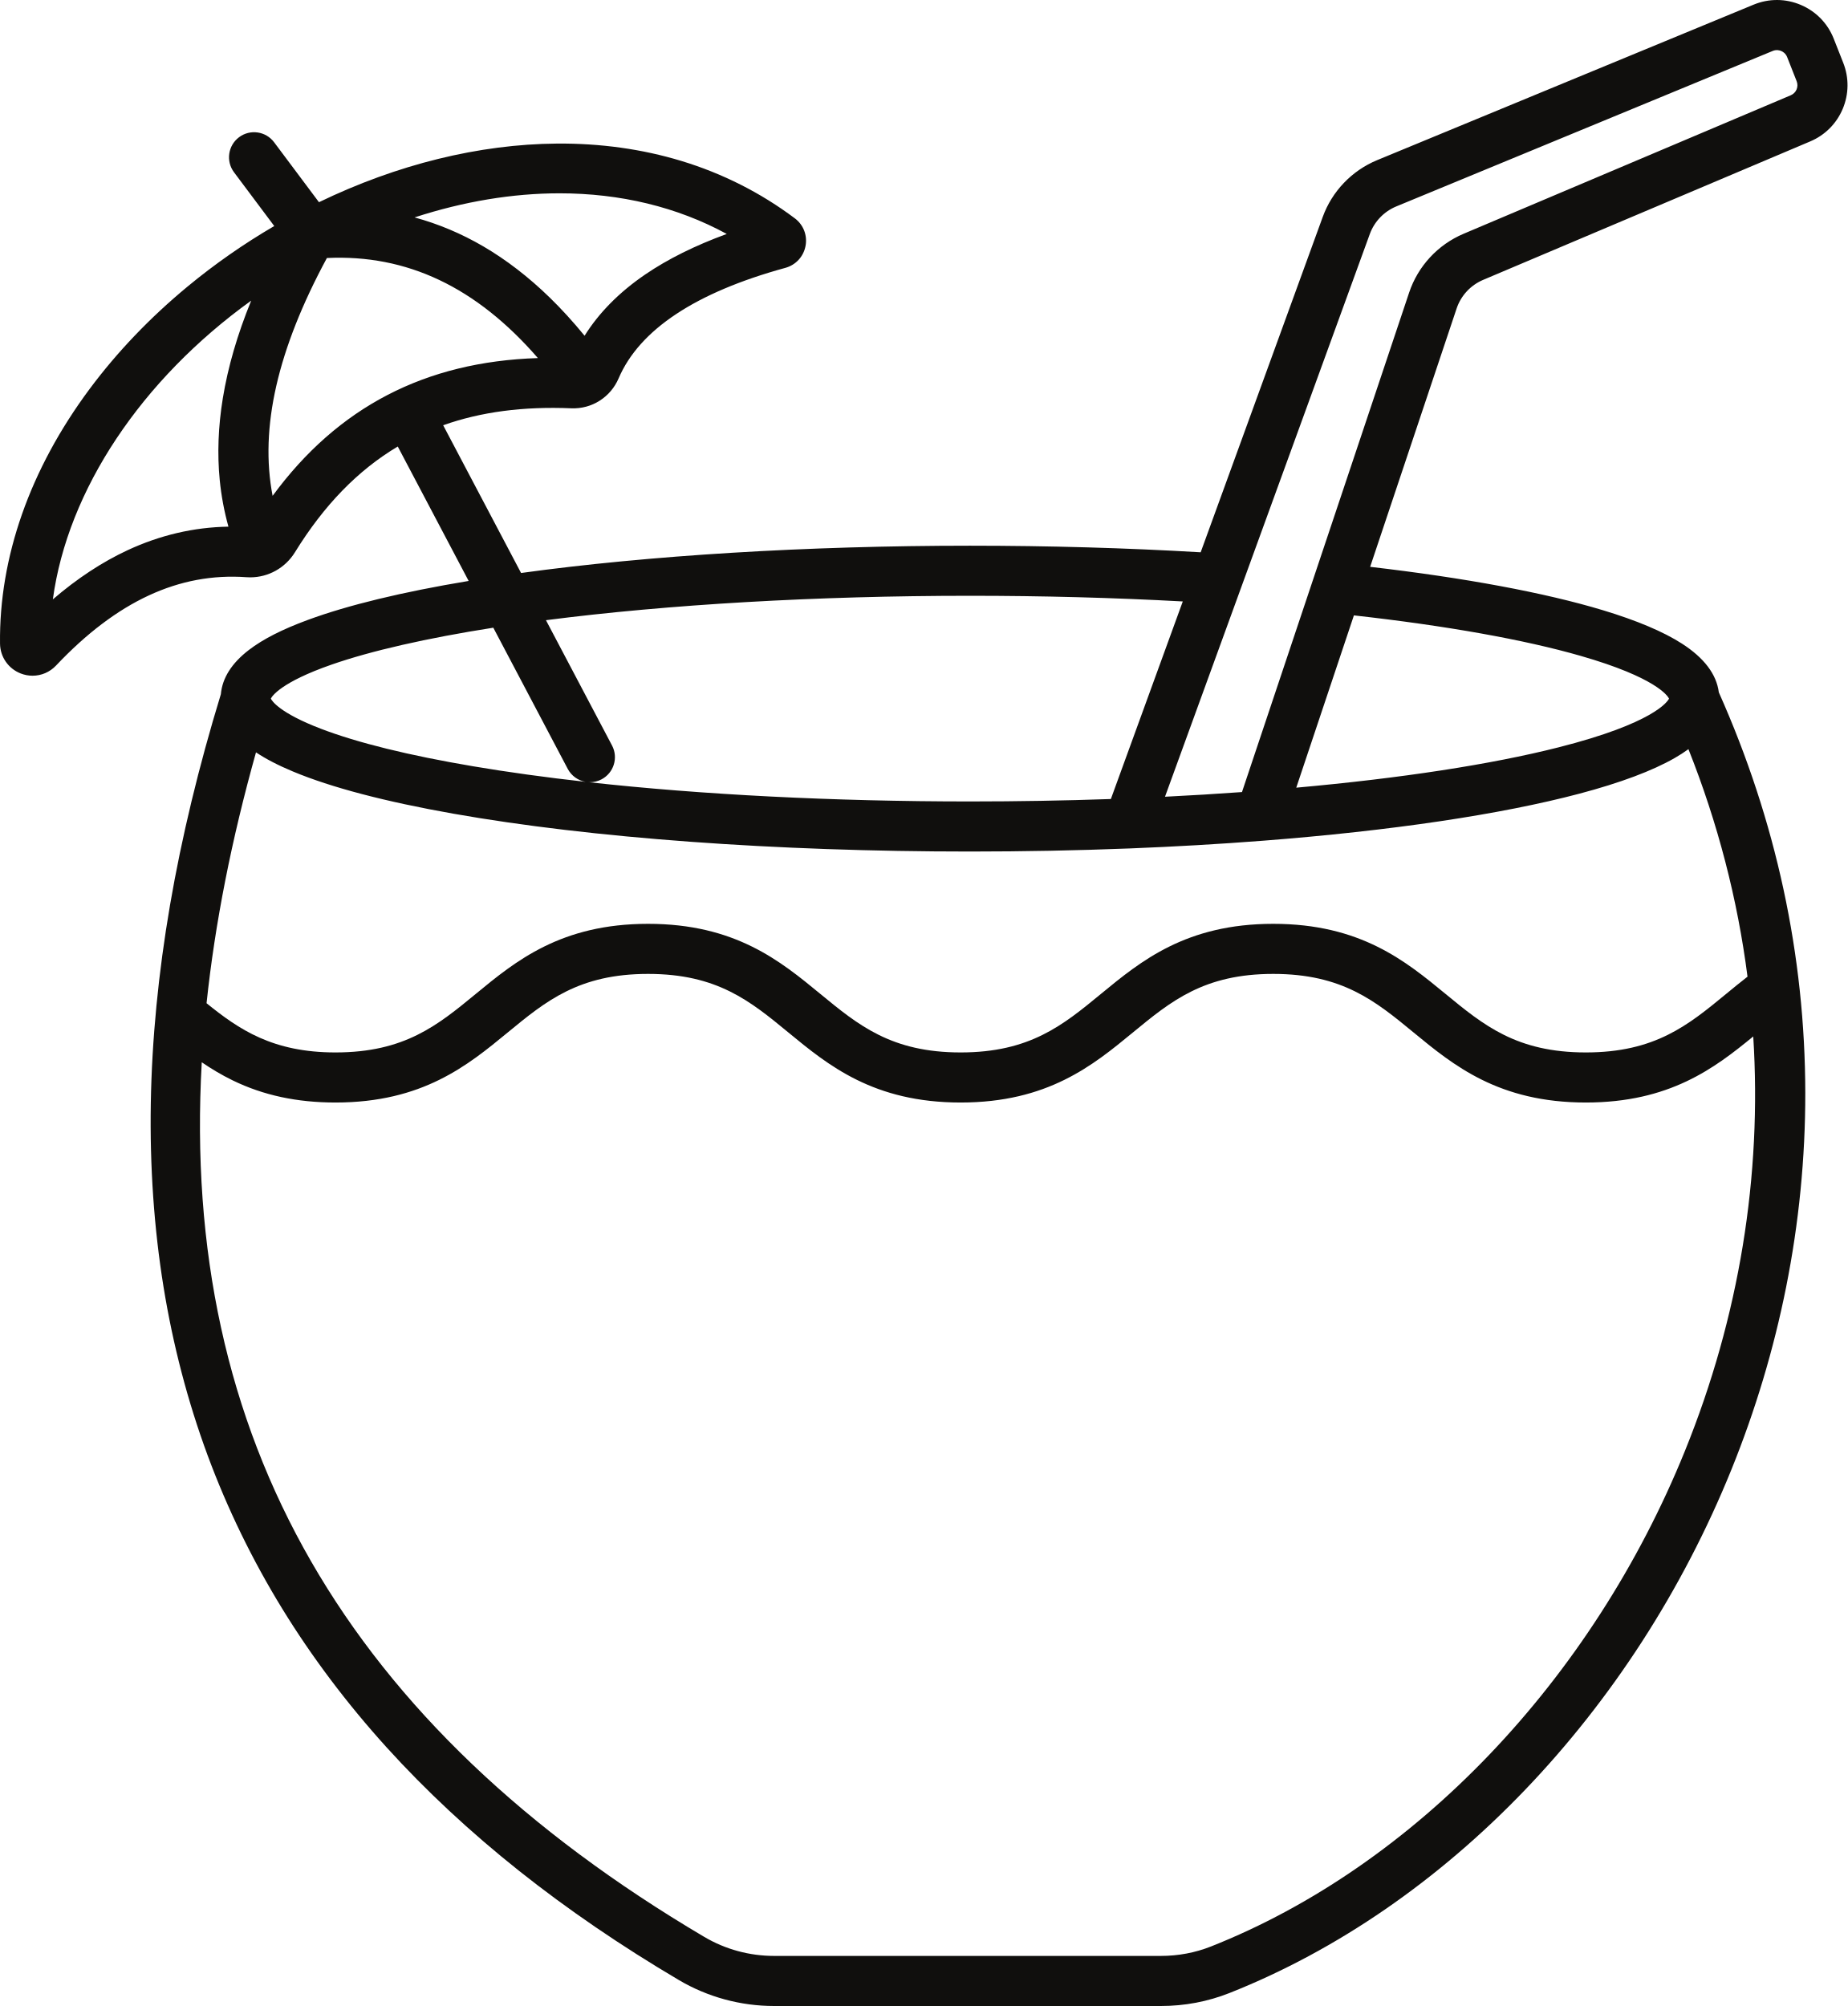
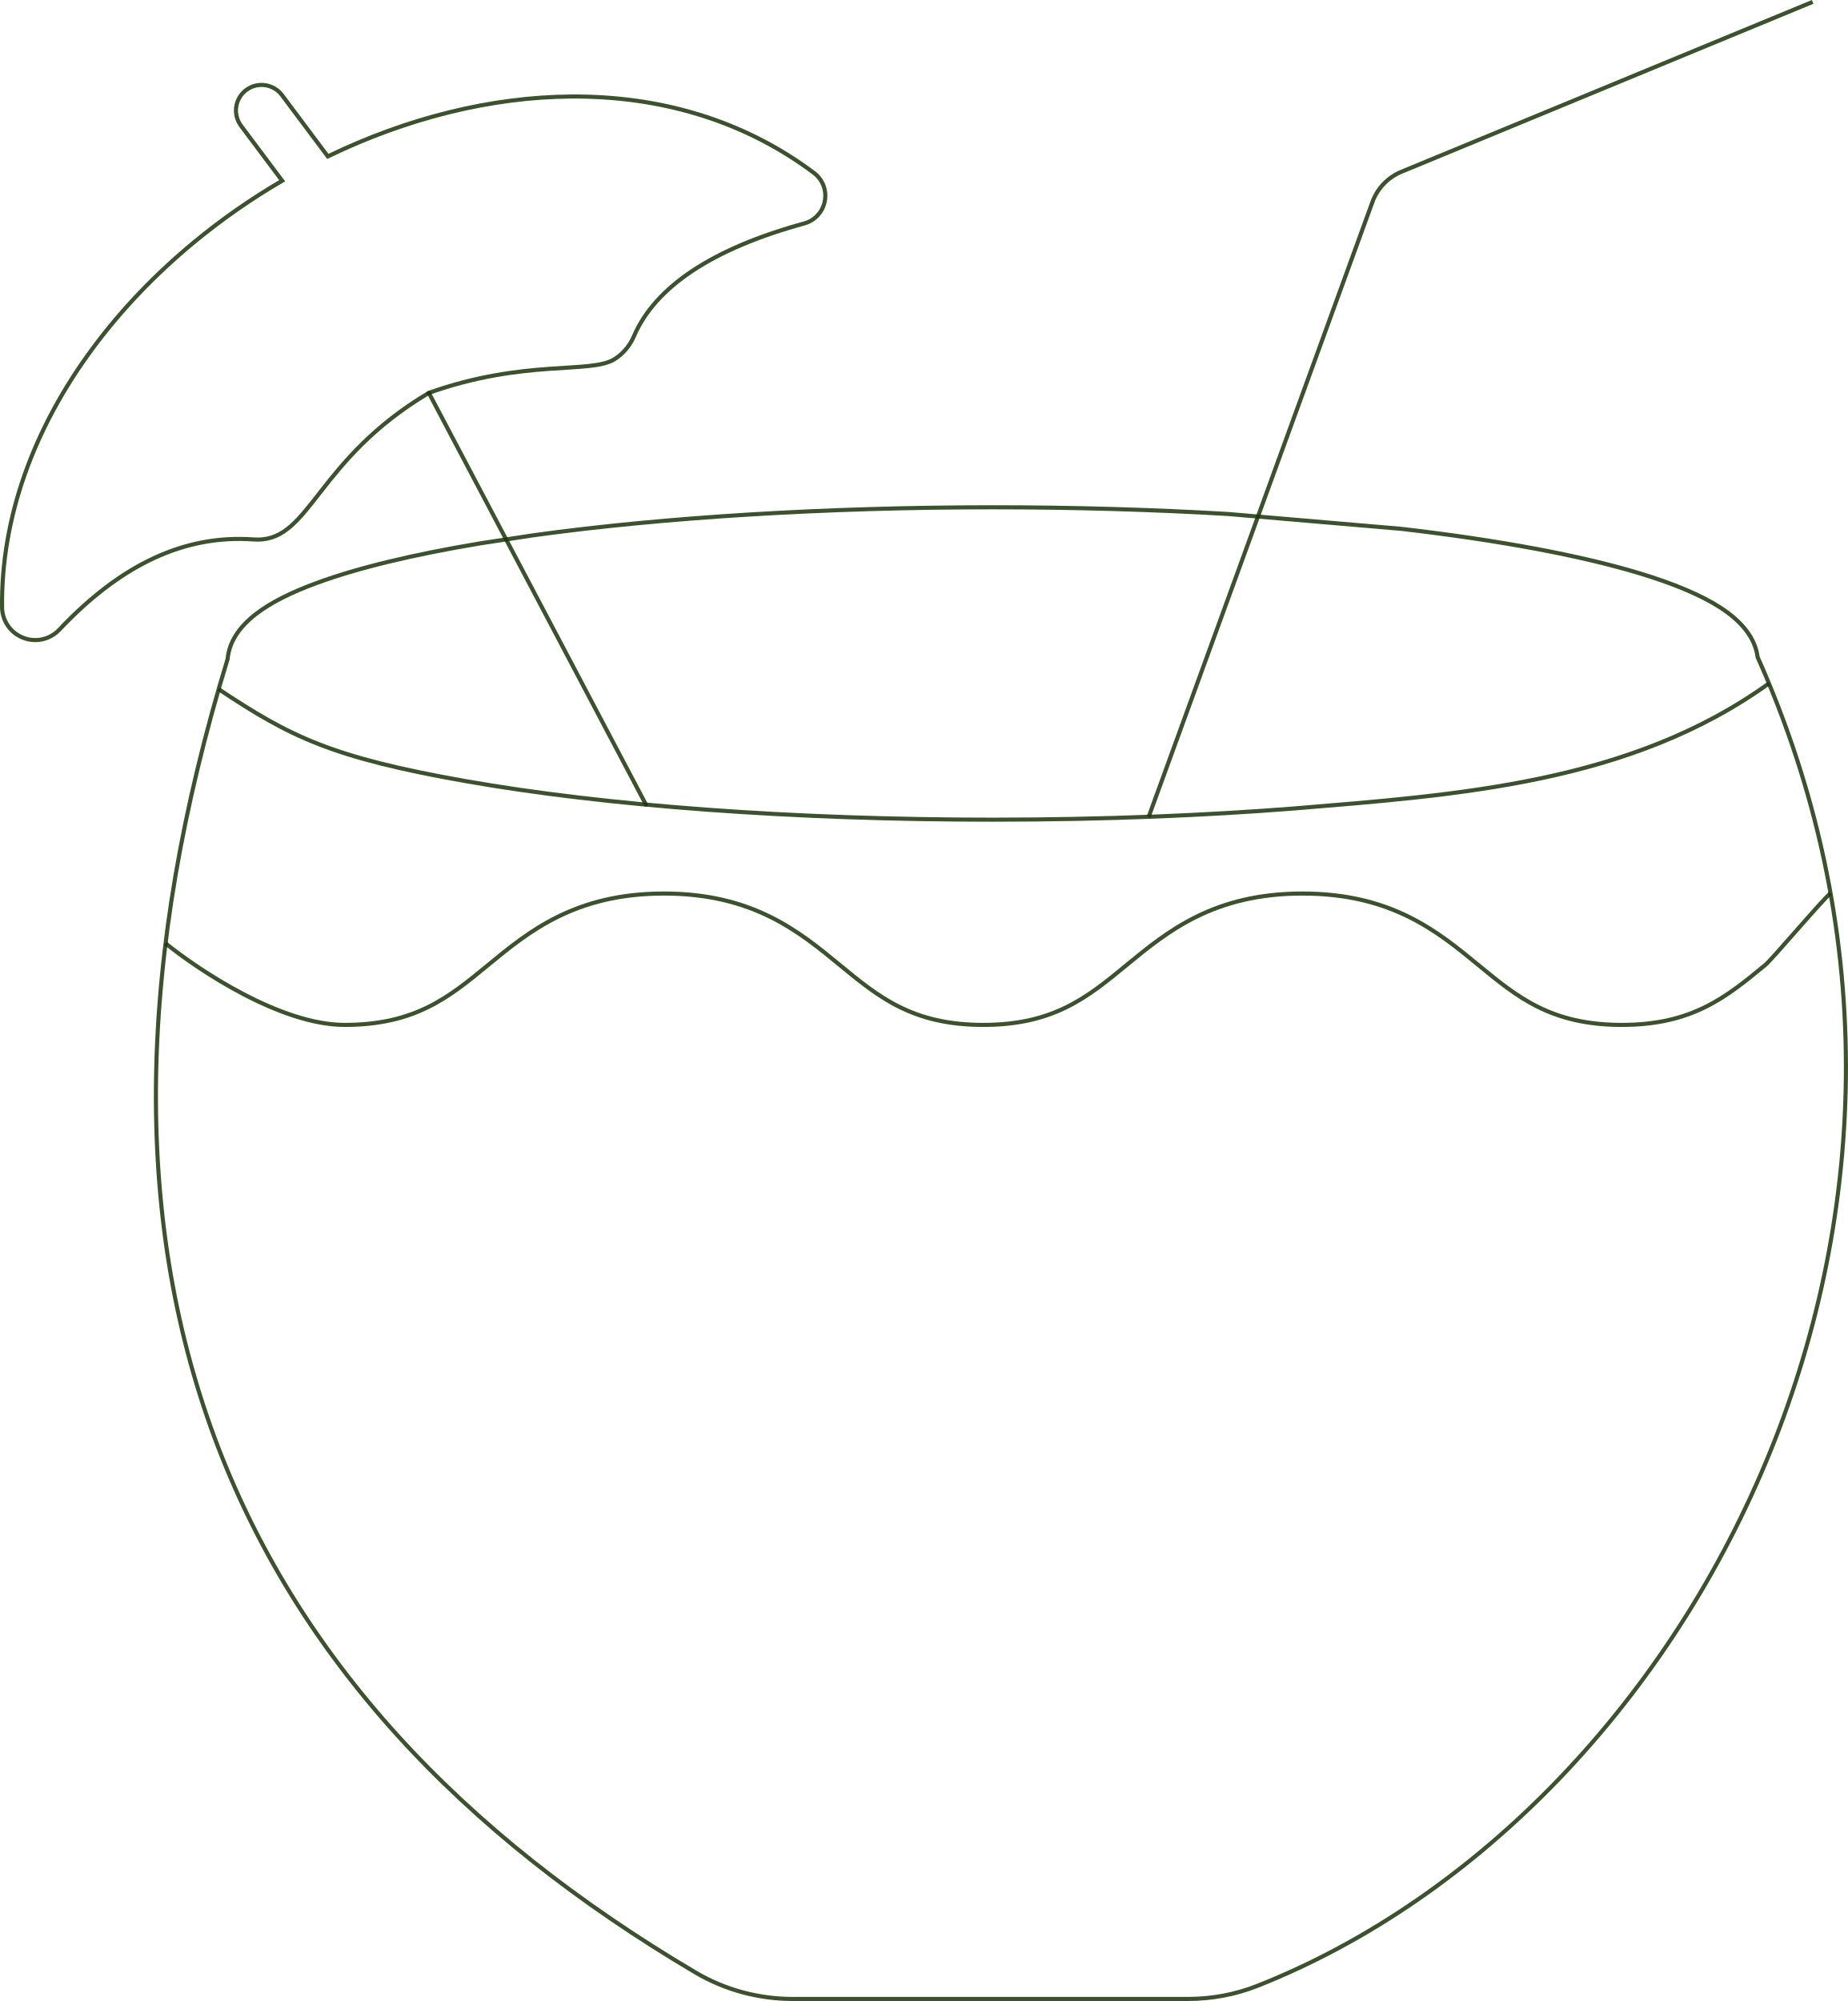
- <svg xmlns="http://www.w3.org/2000/svg" version="1.1" id="svg1" width="4918.647" height="5340.769" viewBox="0 0 4918.647 5340.769">
+ <svg xmlns="http://www.w3.org/2000/svg" version="1.1" id="svg1" width="4816.873" height="5215.395" viewBox="0 0 4816.873 5215.395">
  <defs id="defs1" />
-   <g id="g1" transform="translate(-874.0351,-662.9111)">
-     <g id="group-R5" style="stroke-width:2.822;stroke-dasharray:none">
-       <path id="path2" d="M 42310.6,43125.4 35779,40360.2 c -514.8,-218.1 -911.3,-646.9 -1087.9,-1176 l -1922.7,-5745.1 -1.1,-3.2 c -0.6,-1.8 -1.3,-3.6 -1.8,-5.4 l -1411.4,-4218.3 c -501.5,-36.2 -1015.6,-67.3 -1537.1,-93.2 l 1521.9,4181.5 c 1.3,3.4 2.6,6.9 3.8,10.4 l 2563.4,7043.2 c 90.4,249.3 283.1,450.5 528.5,552 l 7516.8,3104.8 c 74.1,30.5 138.3,12.5 169.9,-1 31.5,-13.4 88.7,-46.9 117.9,-120.6 l 190.1,-482.4 c 43.9,-111.3 -7.9,-234.8 -118.7,-281.5 z M 39881.1,31078.2 c -28.7,-58.6 -303,-491.1 -2212.2,-974.5 -1343.5,-340.1 -3140.5,-615.8 -5231,-803.8 l 1151.1,3440.3 c 1839.3,-205.5 3399,-483.8 4529.3,-809 1506.4,-433.3 1736.6,-799.3 1762.8,-853 z m 318,-15020.9 C 38342,11472.5 34804.2,7773.1 30735.7,6161.2 c -316.4,-125.3 -653.6,-188.8 -1002.3,-188.8 h -7721 c -491.5,0 -973,130.9 -1392.6,378.6 -7139.2,4215 -10459.6,9966.6 -10036,17465.9 188.9,-129.1 393.4,-252.7 618.4,-362.2 610.9,-297.2 1281.9,-441.6 2051.3,-441.6 1739.7,0 2642.3,742.7 3438.6,1397.9 763,627.9 1422,1170.2 2803.2,1170.2 1380.7,0 2039.6,-542.2 2802.5,-1170.1 796.3,-655.3 1698.8,-1398 3438.6,-1398 1739.8,0 2642.3,742.7 3438.7,1397.9 763,627.9 1422,1170.2 2803.1,1170.2 1381.2,0 2040.2,-542.3 2803.2,-1170.2 796.3,-655.2 1698.9,-1397.9 3438.6,-1397.9 1670.3,0 2568.9,684.6 3342.7,1319.3 175.8,-2780.9 -277.7,-5594.5 -1363.6,-8275.1 z M 13177,31757.7 c 788.8,275 1899.7,528.2 3228.1,736.6 l 1486.2,-2818.7 c 75.1,-142.4 209.3,-233.6 356.5,-259.3 -799.2,89.5 -1552.6,193.5 -2248.7,311.3 -1283.3,217.2 -2304.2,468.9 -3034.4,748.2 -833.2,318.6 -981,559.7 -1001.3,602.3 22,46 193.7,324 1213.6,679.6 z m 18578.7,-3518.3 c 3.6,0.2 7.2,0.5 10.8,0.8 2568.4,199.1 4756.1,524.2 6326.8,940.5 816.1,216.3 1456.4,456 1903,712.5 99.1,56.9 189.7,115.6 272.3,175.9 587.9,-1477.8 981.3,-3001.7 1179.6,-4543.1 -146.6,-113.6 -287.2,-229.2 -424.6,-342.3 -763.1,-628.2 -1422.2,-1170.6 -2803.6,-1170.6 -1381.2,0 -2040.1,542.2 -2803.2,1170.1 -796.3,655.3 -1698.8,1398 -3438.6,1398 -1739.7,0 -2642.2,-742.7 -3438.5,-1398 -763.1,-627.9 -1422.1,-1170.1 -2803.3,-1170.1 -1381.2,0 -2040.1,542.3 -2803.2,1170.2 -796.1,655.2 -1698.6,1397.9 -3437.9,1397.9 -1739.8,0 -2642.3,-742.7 -3438.6,-1398 -763.1,-627.9 -1422.1,-1170.1 -2803.2,-1170.1 -1253.8,0 -1925.8,458 -2573.9,982.7 168.3,1593.4 497.5,3262.5 987.1,5009.2 199.8,-133.1 443.8,-259.4 738.2,-382.3 762.3,-318.3 1840.5,-601.7 3204.8,-842.6 2758.9,-487.1 6421.3,-755.3 10312.6,-755.3 1071.8,0 2141.9,20.7 3180.8,61.4 4.8,0.2 9.6,0.4 14.4,0.6 902,35.7 1789.6,87 2638.2,152.6 z m -5833.4,4892.1 c 1451.1,0 2877.3,-38 4249.8,-112.9 l -1435.9,-3945.2 c -922.6,-32.3 -1867.5,-48.6 -2813.9,-48.6 -2729.3,0 -5352.5,134.3 -7613.5,384.6 8.4,-0.4 16.8,-0.7 25.2,-0.7 78.7,0 158.4,18.6 232.8,57.8 244.3,128.8 337.9,431.3 209.1,675.5 l -1319.3,2502.1 c 2443,315.3 5415.8,487.4 8465.7,487.4 z m -13923.8,1995.6 c -260.9,1357.4 97.4,2921.4 1083.9,4749.1 1597.2,75.9 2982.7,-579.8 4213,-1997.9 -2250.7,-72.2 -3993.7,-977.5 -5296.9,-2751.2 z M 7610.52,33060 c 296.65,2186.3 1769.77,4387.6 3960.38,5965.2 -277.1,-678.9 -464.3,-1324.4 -566.6,-1950 -92,-562.5 -112.7,-1111.6 -61.6,-1632.1 31.1,-316.6 89.4,-627.9 173.9,-931.2 -689.6,-11 -1365.4,-168.5 -2014.39,-470.4 -507.74,-236.2 -1007.07,-565 -1491.69,-981.5 z m 10116.38,8108.2 c 1210.5,0 2347.2,-270.9 3339.6,-811.5 -631.7,-230.8 -1176.5,-501.3 -1626.5,-808.3 -519,-354.1 -925,-764.5 -1212.3,-1224.3 -227.8,278.3 -461,534.1 -697.4,764 -420.4,409 -865.8,752.2 -1324,1020 -437.3,255.6 -898.7,449.8 -1373.6,578.7 987.3,321.1 1962.6,481.4 2894.2,481.4 z m 25632.6,2605.7 -190.1,482.4 c -120.9,305.9 -354.1,545.2 -656.8,673.9 -303,128.8 -637.6,130.7 -942.5,5.1 l -7517.5,-3105 c -504.6,-208.7 -900.7,-622.5 -1086.4,-1134.7 L 30529.3,34000 c -1483.2,87.2 -3031,131.5 -4607,131.5 -3245.4,0 -6410.3,-192.9 -8962.7,-544.8 l -1555.5,2950.1 c 754.1,268.1 1602.2,378.5 2559.3,338.5 201.5,-8.4 397.9,44.5 567.7,153.1 167.1,106.9 297.1,260.5 375.9,444.2 417.3,973 1537.5,1715.5 3329.2,2206.9 208.3,57.1 362.8,224.3 403.2,436.5 40.4,211.6 -41.5,423.4 -213.7,552.6 -680.7,511.1 -1444.7,897.1 -2270.8,1147.5 -777.8,235.7 -1612.5,352 -2480.3,345.1 -1553.5,-12 -3191.1,-416.1 -4750.5,-1170.6 l -895.6,1197 c -165.5,221 -478.8,266.2 -699.9,100.7 -221.1,-165.4 -266.2,-478.8 -100.8,-699.9 l 803.5,-1073.7 c -608.7,-355.3 -1188,-759.3 -1728.8,-1206.5 C 9552.22,38687.8 8893.31,37998.8 8344.09,37260.3 7154.42,35660.6 6536.02,33903 6555.72,32177.4 v -0.1 c 3.04,-265.7 165.06,-500 412.75,-596.9 77.31,-30.2 157.56,-44.9 236.93,-44.9 173.98,0 343.68,70.6 468.5,202.6 1213.22,1283.8 2456.7,1860.9 3801.4,1764.5 25.3,-1.8 50.5,-2.7 75.7,-2.7 362.8,0 700.2,187.2 893.6,500.7 577.7,936.5 1254.1,1636.1 2053,2111.5 l 1415.3,-2684.2 c -1329.3,-221.3 -2407.2,-482.3 -3210.4,-778 -512.3,-188.6 -897.9,-385.2 -1178.8,-601 -342.3,-263 -529.8,-559.5 -558.5,-882.5 -441.3,-1442.6 -782.6,-2857.8 -1014.5,-4207.4 -233.85,-1361 -363.16,-2694 -384.33,-3961.8 -21.07,-1261.3 64.3,-2493.8 253.72,-3663.2 188.31,-1162.3 484.61,-2294.8 880.71,-3365.9 392.9,-1062.5 894.9,-2094 1492,-3066 590.8,-961.8 1291.1,-1892 2081.6,-2764.8 780.8,-862.1 1671.4,-1692.4 2647.1,-2467.6 963.1,-765.4 2036.4,-1498.8 3189.9,-2179.8 573.5,-338.6 1230.8,-517.5 1901,-517.5 h 7721 c 475.4,0 936.5,87.2 1370.6,259.1 1069.8,423.9 2118.7,987.9 3117.4,1676.4 983.8,678.2 1919.4,1477.4 2780.5,2375.4 861.3,898 1647.8,1894.3 2337.6,2961.2 700.2,1082.9 1301.2,2239.3 1786.5,3437.3 477.7,1179.4 845.3,2404.7 1092.4,3641.8 256,1281.4 385,2587.5 383.4,3881.8 -3.3,2747.1 -584.2,5437.4 -1726.4,7997.9 -46.1,361.2 -293.1,688 -736.4,973.1 -370.4,238.1 -901.6,462.6 -1579.1,667.2 -1155.5,348.9 -2752.6,646.2 -4646.5,866.1 l 1726.1,5157.5 c 85.9,257.5 279,466 529.5,572.2 l 6530.6,2764.8 c 295.2,124.4 526.1,355.5 650.1,650.9 123.8,295.1 127.2,621.6 9.8,918.8" style="fill:#100f0d;fill-opacity:1;fill-rule:nonzero;stroke:none;stroke-width:21.165;stroke-dasharray:none" transform="matrix(0.1333333,0,0,-0.1333333,0,6666.667)" />
+   <g id="g1" transform="translate(-868.7022,-793.6179)">
+     <g id="group-R5">
+       <path style="fill:none;fill-opacity:1;fill-rule:nonzero;stroke:#1a340a;stroke-width:79.994;stroke-dasharray:none;stroke-opacity:0.849" d="m 14898.949,36368.186 c 1874.785,666.53 3169.092,364.052 3632.151,660.214 167.1,106.9 297.1,260.5 375.9,444.2 417.3,973 1537.5,1715.5 3329.2,2206.9 208.3,57.1 362.8,224.3 403.2,436.5 40.4,211.6 -41.5,423.4 -213.7,552.6 -680.7,511.1 -1444.7,897.1 -2270.8,1147.5 -777.8,235.7 -1612.5,352 -2480.3,345.1 -1553.5,-12 -3191.1,-416.1 -4750.5,-1170.6 l -895.6,1197 c -165.5,221 -478.8,266.2 -699.9,100.7 -221.1,-165.4 -266.2,-478.8 -100.8,-699.9 l 803.5,-1073.7 c -608.7,-355.3 -1188,-759.3 -1728.8,-1206.5 C 9552.22,38687.8 8893.31,37998.8 8344.09,37260.3 7154.42,35660.6 6536.02,33903 6555.72,32177.4 v -0.1 c 3.04,-265.7 165.06,-500 412.75,-596.9 77.31,-30.2 157.56,-44.9 236.93,-44.9 173.98,0 343.68,70.6 468.5,202.6 1213.22,1283.8 2456.7,1860.9 3801.4,1764.5 25.3,-1.8 50.5,-2.7 75.7,-2.7 1036.543,0 1153.928,1562.694 3347.949,2868.286 M 33913.4,33709.7 c 1893.9,-219.9 3491,-517.2 4646.5,-866.1 677.5,-204.6 1208.7,-429.1 1579.1,-667.2 443.3,-285.1 690.3,-611.9 736.4,-973.1 1142.2,-2560.5 1723.1,-5250.8 1726.4,-7997.9 1.6,-1294.3 -127.4,-2600.4 -383.4,-3881.8 -247.1,-1237.1 -614.7,-2462.4 -1092.4,-3641.8 -485.3,-1198 -1086.3,-2354.4 -1786.5,-3437.3 -689.8,-1066.9 -1476.3,-2063.2 -2337.6,-2961.2 -861.1,-898 -1796.7,-1697.2 -2780.5,-2375.4 -998.7,-688.5 -2047.6,-1252.5 -3117.4,-1676.4 -434.1,-171.9 -895.2,-259.1 -1370.6,-259.1 h -7721 c -670.2,0 -1327.5,178.9 -1901,517.5 -1153.5,681 -2226.8,1414.4 -3189.9,2179.8 -975.7,775.2 -1866.3,1605.5 -2647.1,2467.6 -790.5,872.8 -1490.8,1803 -2081.6,2764.8 -597.1,972 -1099.1,2003.5 -1492,3066 -396.1,1071.1 -692.4,2203.6 -880.71,3365.9 -189.42,1169.4 -274.79,2401.9 -253.72,3663.2 21.17,1267.8 150.48,2600.8 384.33,3961.8 231.9,1349.6 573.2,2764.8 1014.5,4207.4 28.7,323 216.2,619.5 558.5,882.5 280.9,215.8 666.5,412.4 1178.8,601 803.2,295.7 1881.1,556.7 3210.4,778 l 1046.7,158.8 m 0,0 c 2552.4,351.9 5717.3,544.8 8962.7,544.8 1576,0 3123.8,-44.3 4607,-131.5 l 3384.1,-290.3" transform="matrix(0.1333333,0,0,-0.1333333,0,6666.667)" id="path19" />
+       <path style="fill:none;fill-opacity:1;fill-rule:nonzero;stroke:#1a340a;stroke-width:79.994;stroke-dasharray:none;stroke-opacity:0.849" d="M 42301.154,26586.889 C 42154.554,26473.289 41161,25296.8 41023.6,25183.7 c -763.1,-628.2 -1422.2,-1170.6 -2803.6,-1170.6 -1381.2,0 -2040.1,542.2 -2803.2,1170.1 -796.3,655.3 -1698.8,1398 -3438.6,1398 -1739.7,0 -2642.2,-742.7 -3438.5,-1398 -763.1,-627.9 -1422.1,-1170.1 -2803.3,-1170.1 -1381.2,0 -2040.1,542.3 -2803.2,1170.2 -796.1,655.2 -1698.6,1397.9 -3437.9,1397.9 -1739.8,0 -2642.3,-742.7 -3438.6,-1398 -763.1,-627.9 -1422.1,-1170.1 -2803.2,-1170.1 -1253.8,0 -2853.663,1070.148 -3501.763,1594.848 m 1037.994,4968.054 c 1406.527,-936.98 2223.616,-1337.453 4819.969,-1795.902 2758.9,-487.1 6421.3,-755.3 10312.6,-755.3 1071.8,0 2141.9,20.7 3180.8,61.4 l 14.4,0.6 c 902,35.7 1789.6,87 2638.2,152.6 3.6,0.2 7.2,0.5 10.8,0.8 3255.683,269.446 6613.813,493.705 9330.111,2448.664" transform="matrix(0.1333333,0,0,-0.1333333,0,6666.667)" id="path14" />
+       <path style="fill:none;fill-opacity:1;fill-rule:nonzero;stroke:#1a340a;stroke-width:10.666;stroke-dasharray:none;stroke-opacity:0.849" d="m 3862.843,2922.513 217.062,-596.389 c 0.185,-0.485 0.371,-0.984 0.542,-1.483 L 4446.054,1320.1 c 12.893,-35.557 40.377,-64.253 75.378,-78.729 L 5593.52,798.547" id="path2" />
+       <path style="opacity:1;fill:none;fill-opacity:1;stroke:#1a340a;stroke-width:10.666;stroke-linecap:round;stroke-linejoin:round;stroke-dasharray:none;stroke-opacity:0.849;paint-order:markers stroke fill" d="m 1986.526,1817.575 565.853,1073.198" id="path20" />
    </g>
  </g>
</svg>
